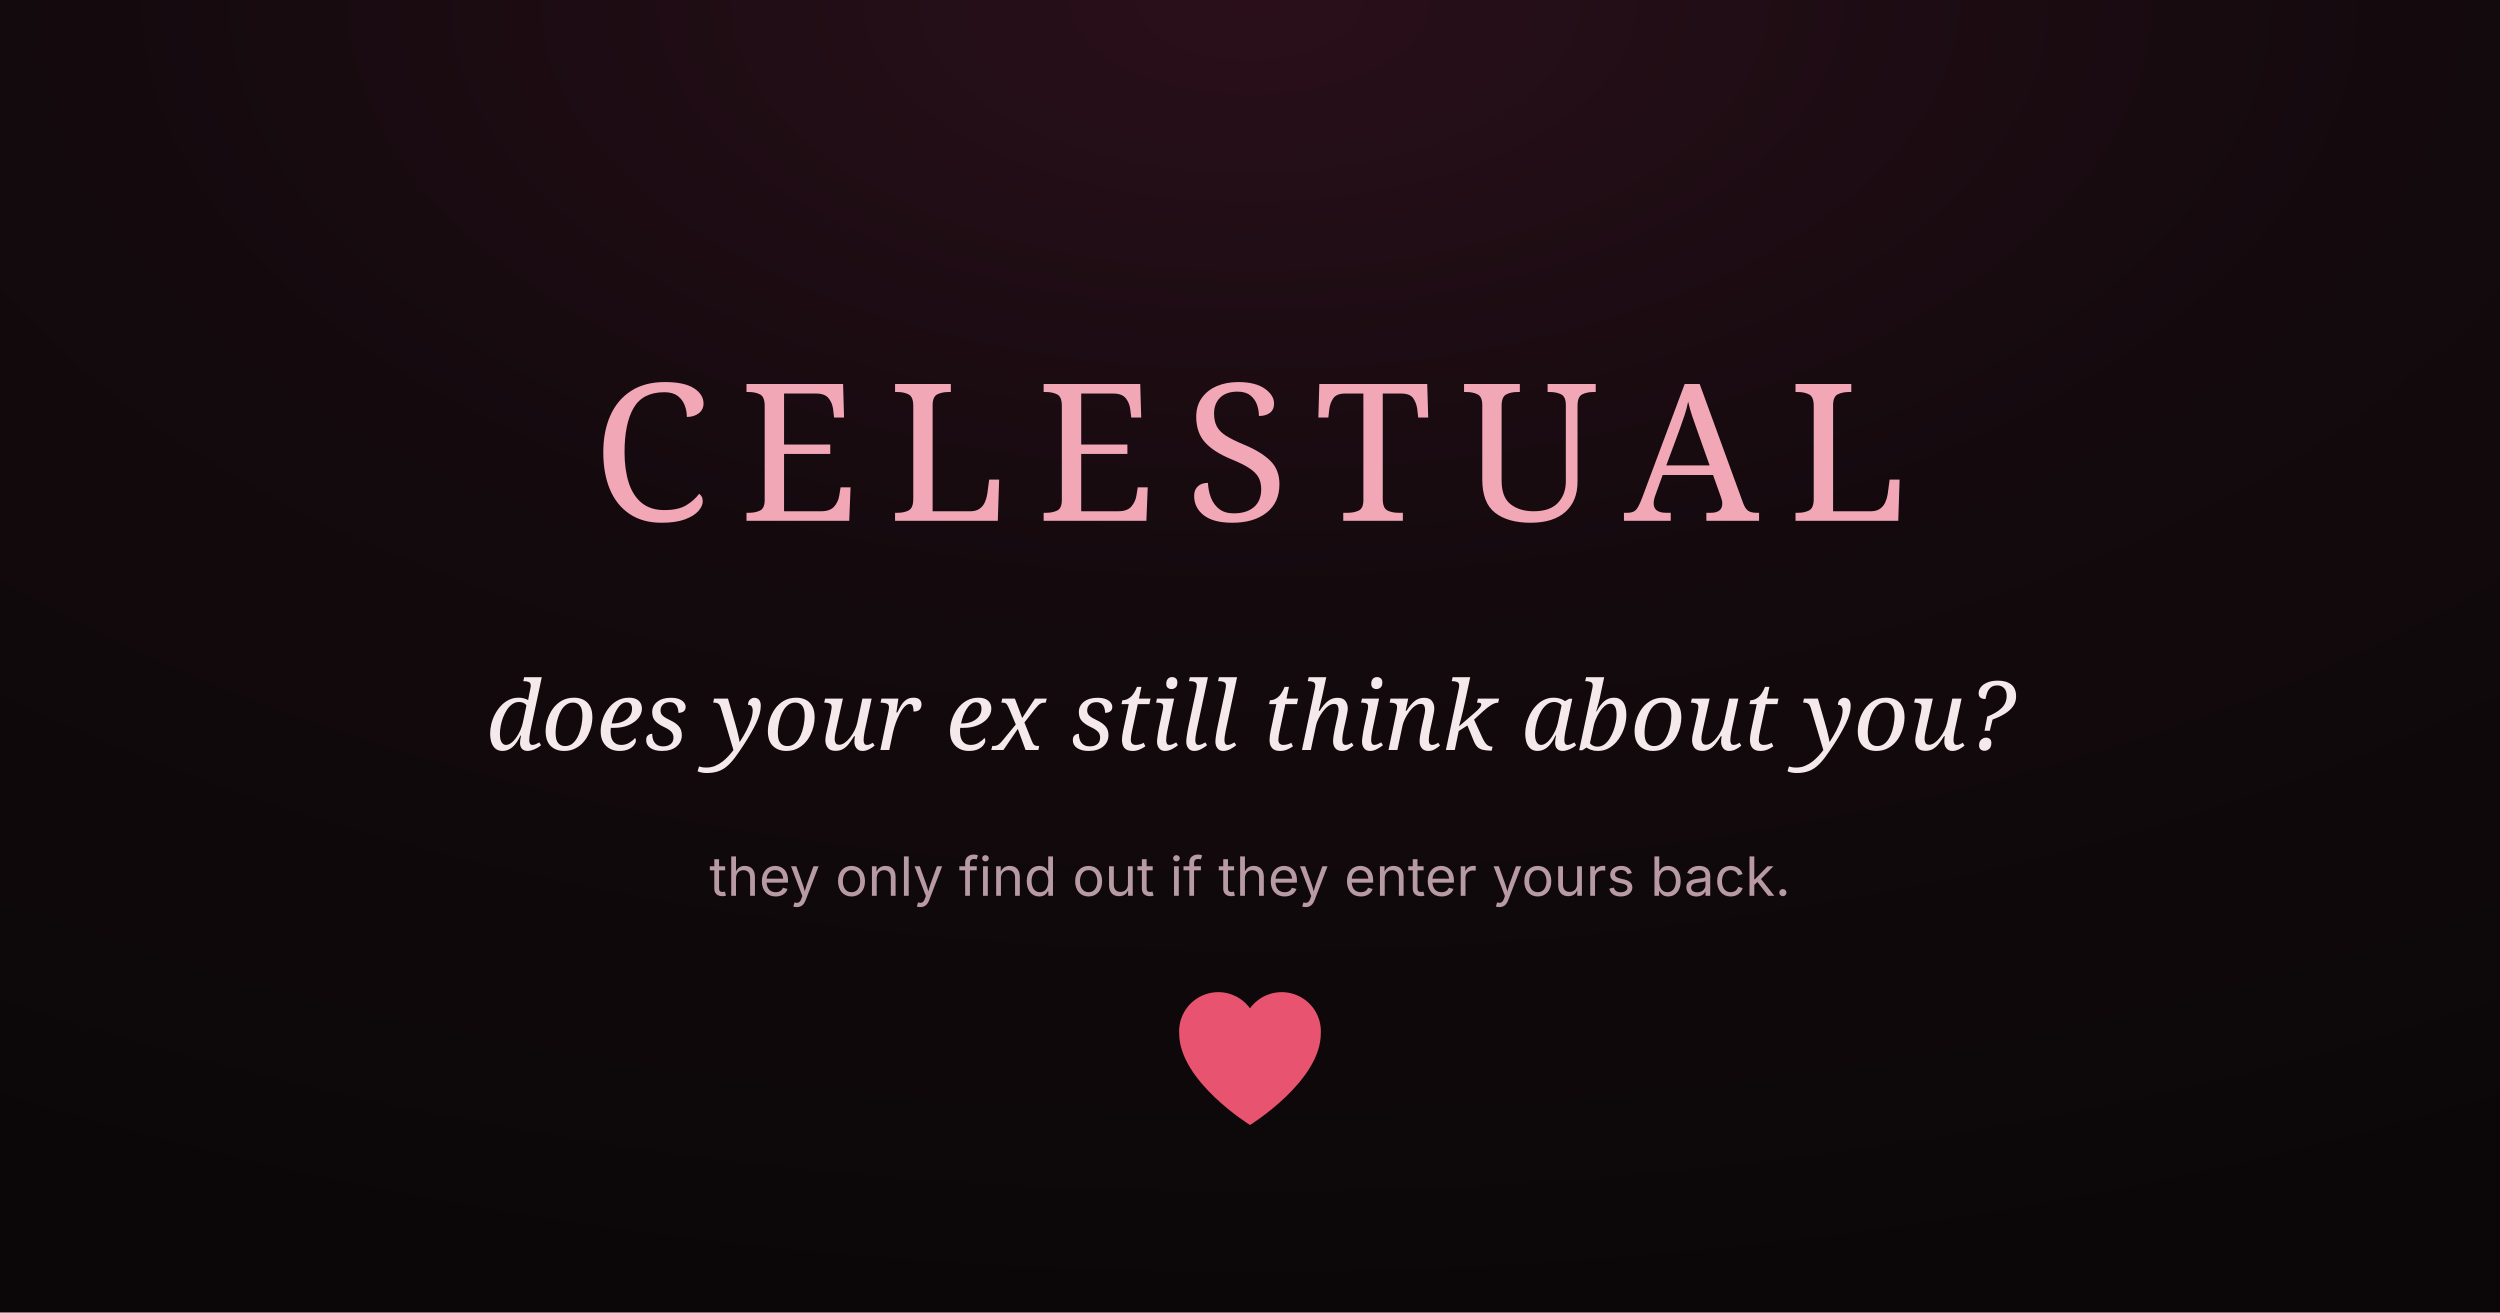
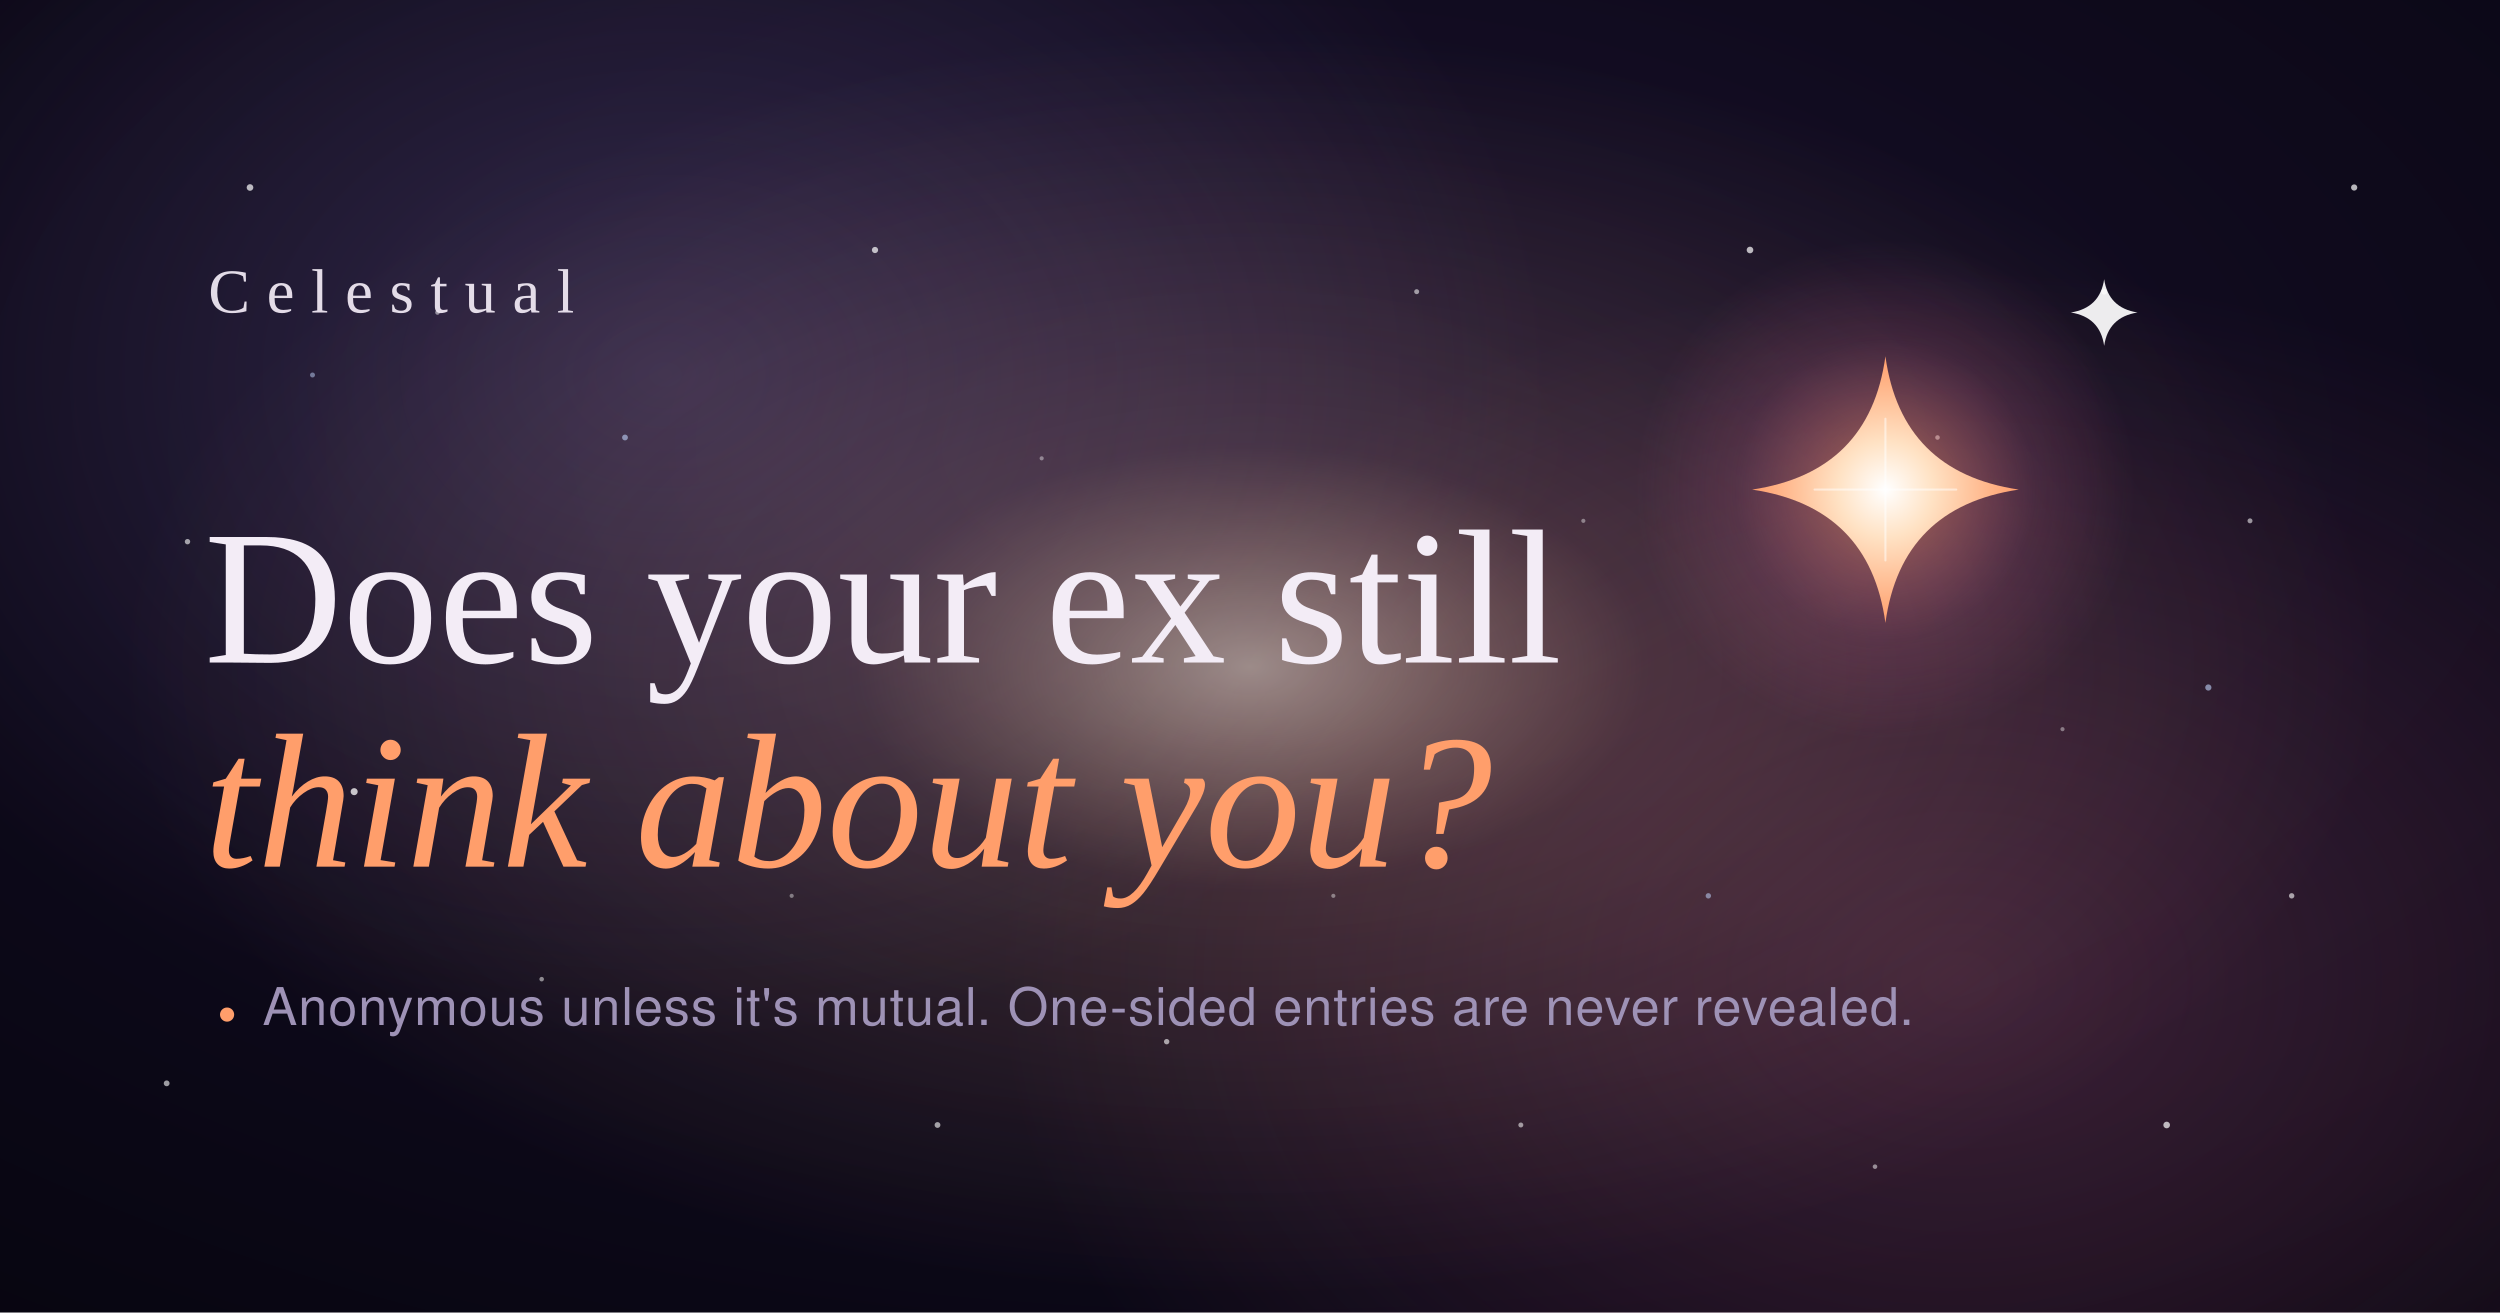
- <svg xmlns="http://www.w3.org/2000/svg" viewBox="0 0 1200 630">
+ <svg xmlns="http://www.w3.org/2000/svg" viewBox="0 0 1200 630" font-family="Georgia, 'Times New Roman', serif">
  <defs>
-     <radialGradient id="bg" cx="50%" cy="0%" r="100%">
-       <stop offset="0%" stop-color="#2a0f1a" />
-       <stop offset="45%" stop-color="#140a0e" />
-       <stop offset="100%" stop-color="#0b0708" />
+     <radialGradient id="space" cx="50%" cy="34%" r="85%">
+       <stop offset="0%" stop-color="#1B1330" />
+       <stop offset="46%" stop-color="#100B1E" />
+       <stop offset="100%" stop-color="#070510" />
+     </radialGradient>
+     <radialGradient id="core" cx="50%" cy="50%" r="50%">
+       <stop offset="0%" stop-color="#FFE9CF" stop-opacity="0.55" />
+       <stop offset="35%" stop-color="#FFB988" stop-opacity="0.16" />
+       <stop offset="100%" stop-color="#FFB988" stop-opacity="0" />
+     </radialGradient>
+     <radialGradient id="neb1" cx="50%" cy="50%" r="50%">
+       <stop offset="0%" stop-color="#7E6BA8" stop-opacity="0.30" />
+       <stop offset="100%" stop-color="#7E6BA8" stop-opacity="0" />
+     </radialGradient>
+     <radialGradient id="neb2" cx="50%" cy="50%" r="50%">
+       <stop offset="0%" stop-color="#E6749E" stop-opacity="0.22" />
+       <stop offset="100%" stop-color="#E6749E" stop-opacity="0" />
+     </radialGradient>
+     <radialGradient id="starcore" cx="50%" cy="50%" r="50%">
+       <stop offset="0%" stop-color="#ffffff" />
+       <stop offset="36%" stop-color="#FFE2C4" />
+       <stop offset="100%" stop-color="#FF9E6B" />
+     </radialGradient>
+     <radialGradient id="starhalo" cx="50%" cy="50%" r="50%">
+       <stop offset="0%" stop-color="#FF9E6B" stop-opacity="0.6" />
+       <stop offset="60%" stop-color="#E6749E" stop-opacity="0.14" />
+       <stop offset="100%" stop-color="#E6749E" stop-opacity="0" />
    </radialGradient>
  </defs>
-   <rect width="1200" height="630" fill="url(#bg)" />
-   <text x="600" y="250" text-anchor="middle" font-family="Georgia, serif" font-size="92" letter-spacing="14" fill="#f2a7b6">CELESTUAL</text>
-   <text x="600" y="360" text-anchor="middle" font-family="Georgia, serif" font-style="italic" font-size="46" fill="#f5e9ec">does your ex still think about you?</text>
-   <text x="600" y="430" text-anchor="middle" font-family="Inter, sans-serif" font-size="26" fill="#b79aa3">they only find out if they enter yours back.</text>
-   <path d="M600 540s-34-21-34-44a18.8 18.8 0 0 1 34-12 18.8 18.8 0 0 1 34 12c0 23-34 44-34 44z" fill="#e8546f" />
+   <rect width="1200" height="630" fill="url(#space)" />
+   <ellipse cx="320" cy="180" rx="420" ry="320" fill="url(#neb1)" />
+   <ellipse cx="940" cy="470" rx="460" ry="340" fill="url(#neb2)" />
+   <ellipse cx="600" cy="320" rx="540" ry="300" fill="url(#core)" />
+   <g fill="#ffffff">
+     <circle cx="120" cy="90" r="1.6" opacity="0.7" />
+     <circle cx="210" cy="150" r="1.1" opacity="0.5" />
+     <circle cx="90" cy="260" r="1.3" opacity="0.6" />
+     <circle cx="170" cy="380" r="1.7" opacity="0.75" />
+     <circle cx="260" cy="470" r="1.1" opacity="0.5" />
+     <circle cx="80" cy="520" r="1.4" opacity="0.6" />
+     <circle cx="330" cy="300" r="1" opacity="0.45" />
+     <circle cx="420" cy="120" r="1.5" opacity="0.7" />
+     <circle cx="500" cy="220" r="1" opacity="0.4" />
+     <circle cx="560" cy="500" r="1.3" opacity="0.6" />
+     <circle cx="680" cy="140" r="1.2" opacity="0.55" />
+     <circle cx="760" cy="250" r="1" opacity="0.4" />
+     <circle cx="840" cy="120" r="1.6" opacity="0.7" />
+     <circle cx="930" cy="210" r="1.1" opacity="0.5" />
+     <circle cx="1010" cy="140" r="1.4" opacity="0.65" />
+     <circle cx="1080" cy="250" r="1.2" opacity="0.55" />
+     <circle cx="1130" cy="90" r="1.5" opacity="0.7" />
+     <circle cx="990" cy="350" r="1" opacity="0.4" />
+     <circle cx="1100" cy="430" r="1.3" opacity="0.6" />
+     <circle cx="1040" cy="540" r="1.6" opacity="0.7" />
+     <circle cx="900" cy="560" r="1.1" opacity="0.5" />
+     <circle cx="730" cy="540" r="1.2" opacity="0.55" />
+     <circle cx="640" cy="430" r="1" opacity="0.4" />
+     <circle cx="450" cy="540" r="1.4" opacity="0.6" />
+     <circle cx="380" cy="430" r="1" opacity="0.4" />
+   </g>
+   <g fill="#BFD3FA">
+     <circle cx="300" cy="210" r="1.4" opacity="0.6" />
+     <circle cx="1060" cy="330" r="1.5" opacity="0.6" />
+     <circle cx="150" cy="180" r="1.2" opacity="0.5" />
+     <circle cx="820" cy="430" r="1.3" opacity="0.55" />
+   </g>
+   <g transform="translate(905,235)">
+     <circle r="120" fill="url(#starhalo)" />
+     <path d="M0 -64 Q7.6 -8.4 64 0 Q7.6 8.4 0 64 Q-7.6 8.4 -64 0 Q-7.6 -8.4 0 -64 Z" fill="url(#starcore)" />
+     <path d="M0 -34 L0 34 M-34 0 L34 0" stroke="#fff" stroke-width="1" stroke-opacity="0.5" stroke-linecap="round" />
+   </g>
+   <g transform="translate(1010,150)">
+     <path d="M0 -16 Q2 -2.2 16 0 Q2 2.2 0 16 Q-2 2.2 -16 0 Q-2 -2.2 0 -16 Z" fill="#ffffff" opacity="0.92" />
+   </g>
+   <text x="100" y="150" font-size="30" letter-spacing="8" fill="#F3ECF6" opacity="0.92">Celestual</text>
+   <text x="98" y="318" font-size="92" fill="#F3ECF6">Does your ex still</text>
+   <text x="98" y="416" font-size="92" font-style="italic" fill="#FF9E6B">think about you?</text>
+   <g transform="translate(100,492)">
+     <circle cx="9" cy="-5" r="3.4" fill="#FF9E6B" />
+     <text x="26" y="0" font-family="Helvetica, Arial, sans-serif" font-size="25" letter-spacing="0.5" fill="#9E92B6">Anonymous unless it's mutual. One-sided entries are never revealed.</text>
+   </g>
</svg>
